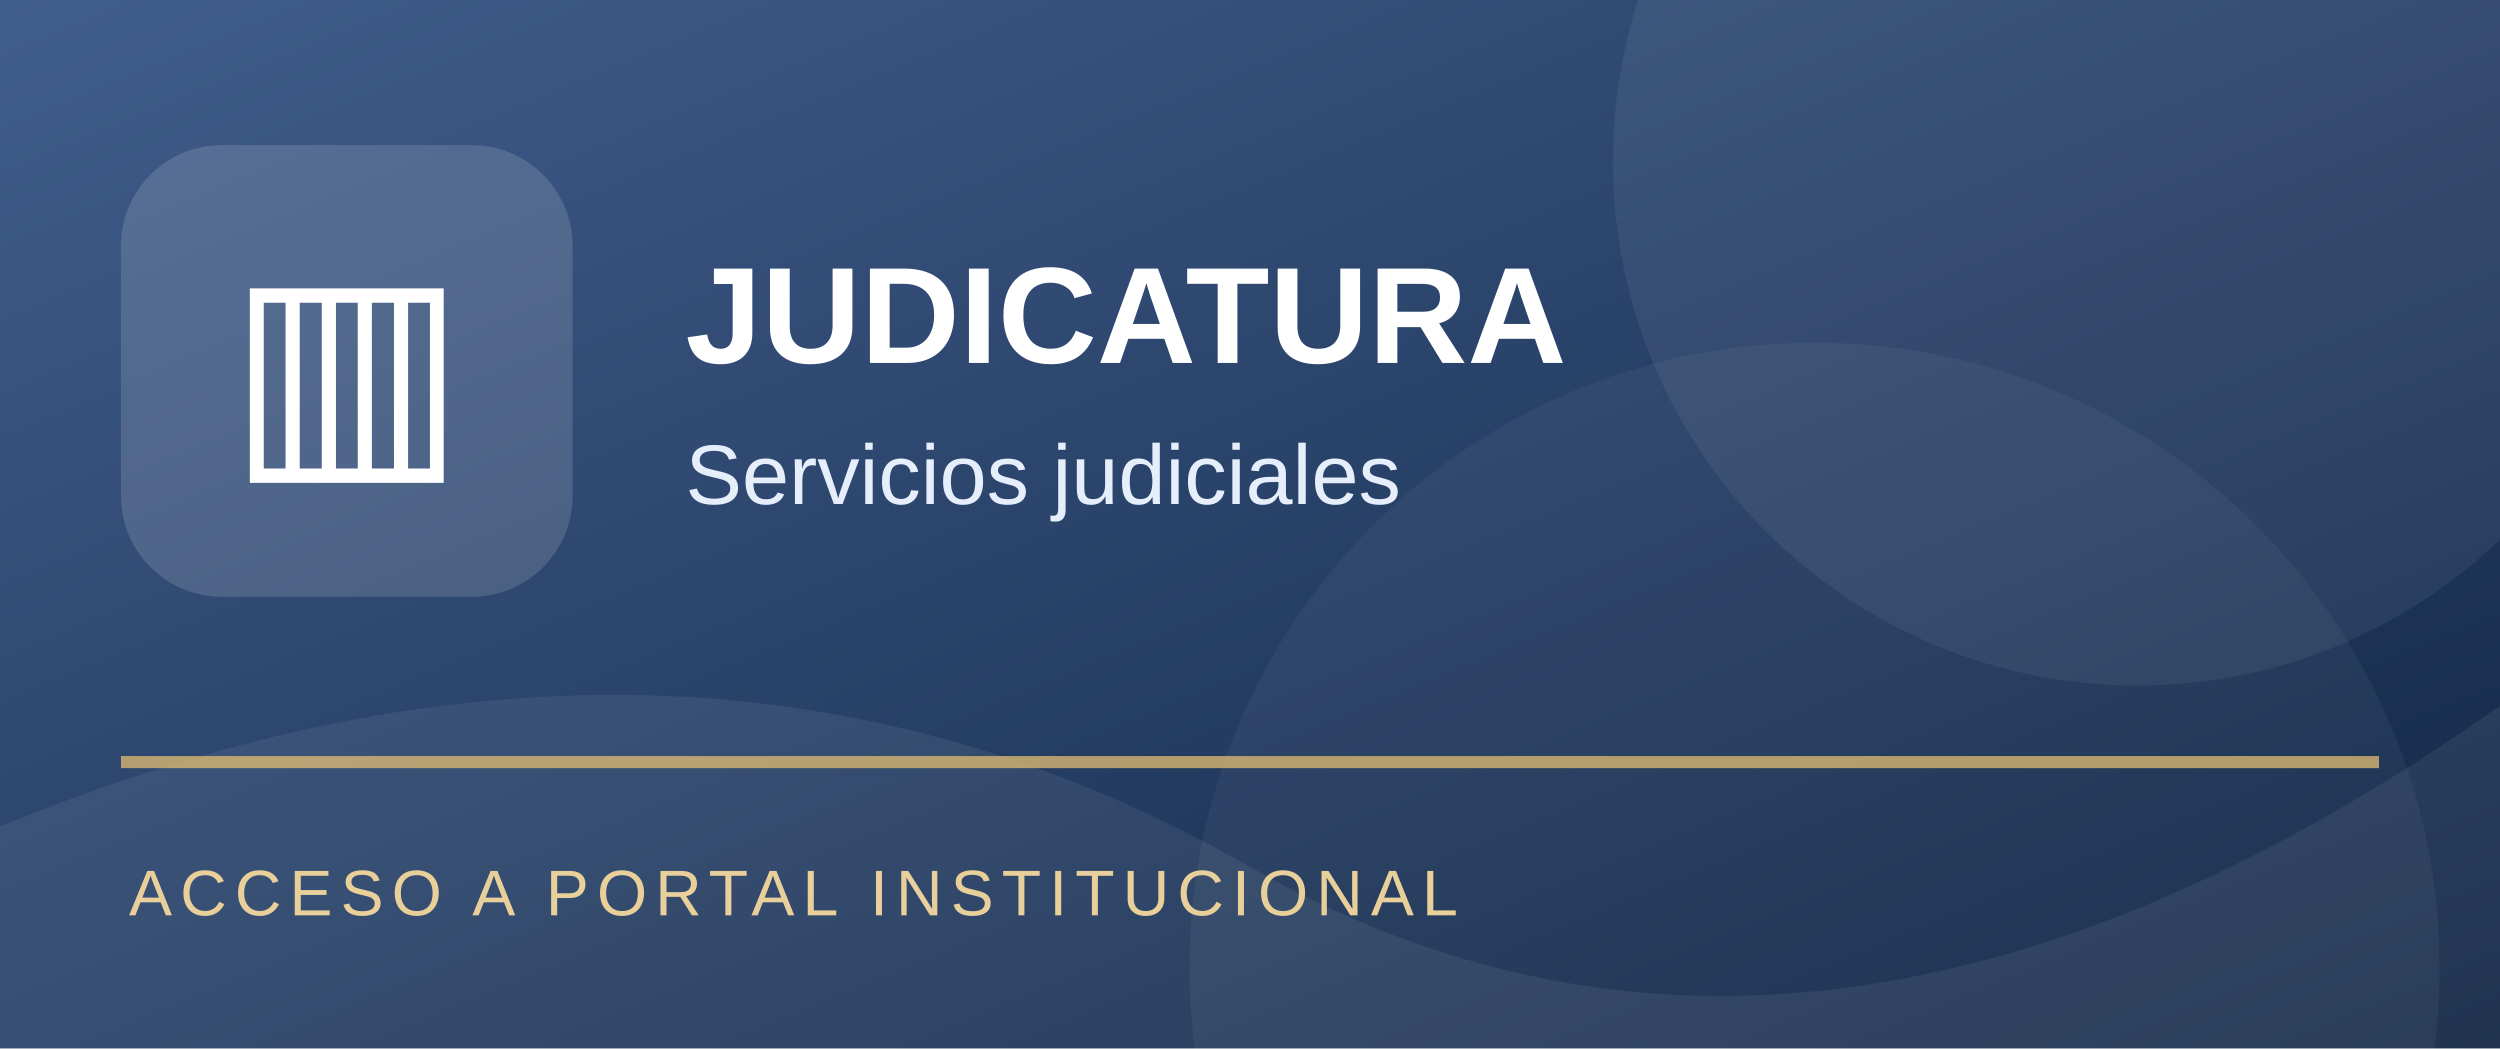
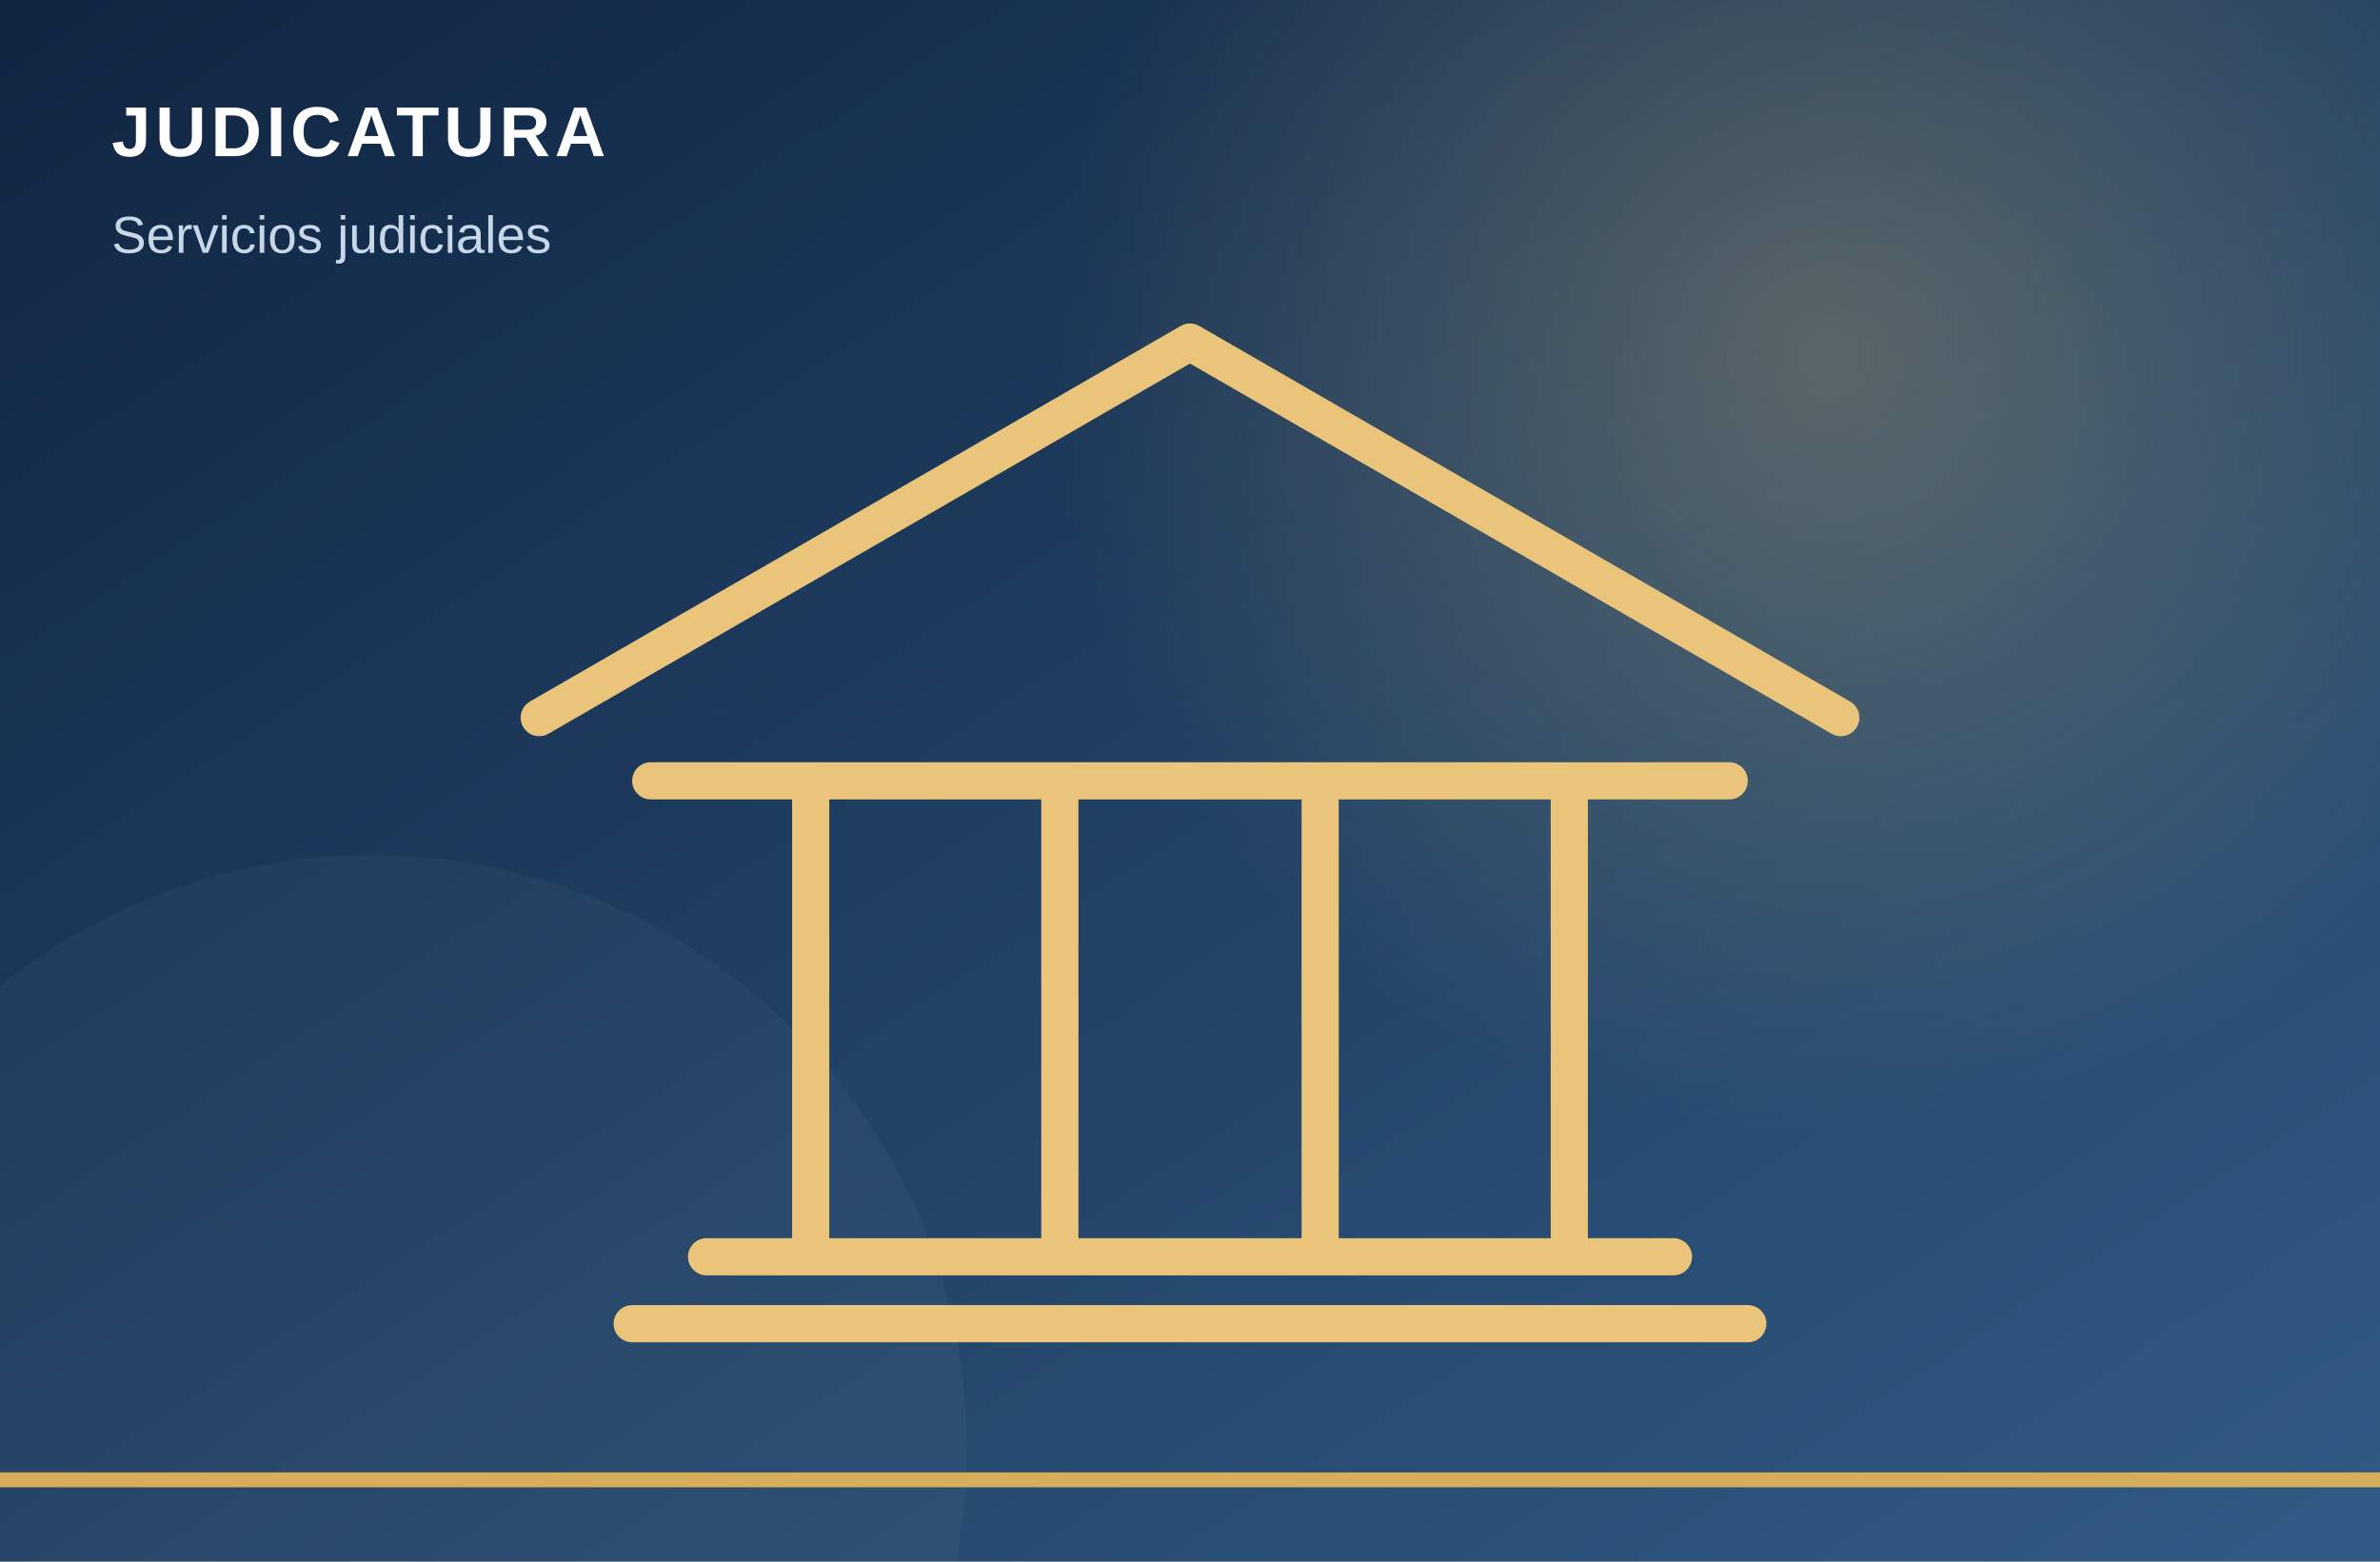
- <svg xmlns="http://www.w3.org/2000/svg" viewBox="0 0 620 260">
+ <svg xmlns="http://www.w3.org/2000/svg" viewBox="0 0 640 420">
  <defs>
-     <linearGradient id="g" x2="1" y2="1">
-       <stop stop-color="#415d8c" />
-       <stop offset="1" stop-color="#102644" />
+     <linearGradient id="b" x2="1" y2="1">
+       <stop stop-color="#102542" />
+       <stop offset="1" stop-color="#315b85" />
    </linearGradient>
+     <radialGradient id="g">
+       <stop stop-color="#f4cf79" stop-opacity=".27" />
+       <stop offset="1" stop-color="#f4cf79" stop-opacity="0" />
+     </radialGradient>
  </defs>
-   <rect width="620" height="260" fill="url(#g)" />
-   <circle cx="530" cy="40" r="130" fill="#fff" opacity=".06" />
-   <circle cx="450" cy="240" r="155" fill="#fff" opacity=".045" />
-   <path d="M0 205 Q170 135 310 215 T620 175 V260 H0" fill="#fff" opacity=".07" />
-   <rect x="30" y="36" width="112" height="112" rx="25" fill="#fff" opacity=".14" />
-   <text x="86" y="112" font-family="Arial, sans-serif" font-size="63" fill="#fff" text-anchor="middle" font-weight="700">▥</text>
-   <text x="170" y="90" font-family="Arial, sans-serif" font-size="34" fill="#fff" font-weight="800">JUDICATURA</text>
-   <text x="170" y="125" font-family="Arial, sans-serif" font-size="21" fill="#e5eefa">Servicios judiciales</text>
-   <path d="M30 189 H590" stroke="#e3bd71" stroke-width="3" opacity=".75" />
-   <text x="32" y="227" font-family="Arial, sans-serif" font-size="16" fill="#e9d09b" letter-spacing="2">ACCESO A PORTAL INSTITUCIONAL</text>
+   <rect width="640" height="420" fill="url(#b)" />
+   <circle cx="492" cy="96" r="210" fill="url(#g)" />
+   <circle cx="100" cy="390" r="160" fill="#ffffff" opacity=".035" />
+   <g fill="none" stroke="#e9c47a" stroke-width="10" stroke-linejoin="round" stroke-linecap="round">
+     <path d="M145 193L320 92l175 101M175 210h290M190 338h260M170 356h300" />
+     <path d="M218 215v120m67-120v120m70-120v120m67-120v120" />
+   </g>
+   <path d="M0 398h640" stroke="#d6ad5a" stroke-width="4" />
+   <text x="30" y="42" font-family="Arial,sans-serif" font-size="19" font-weight="bold" fill="#fff" letter-spacing="1.2">JUDICATURA</text>
+   <text x="30" y="68" font-family="Arial,sans-serif" font-size="14" fill="#c7d7e8">Servicios judiciales</text>
</svg>
